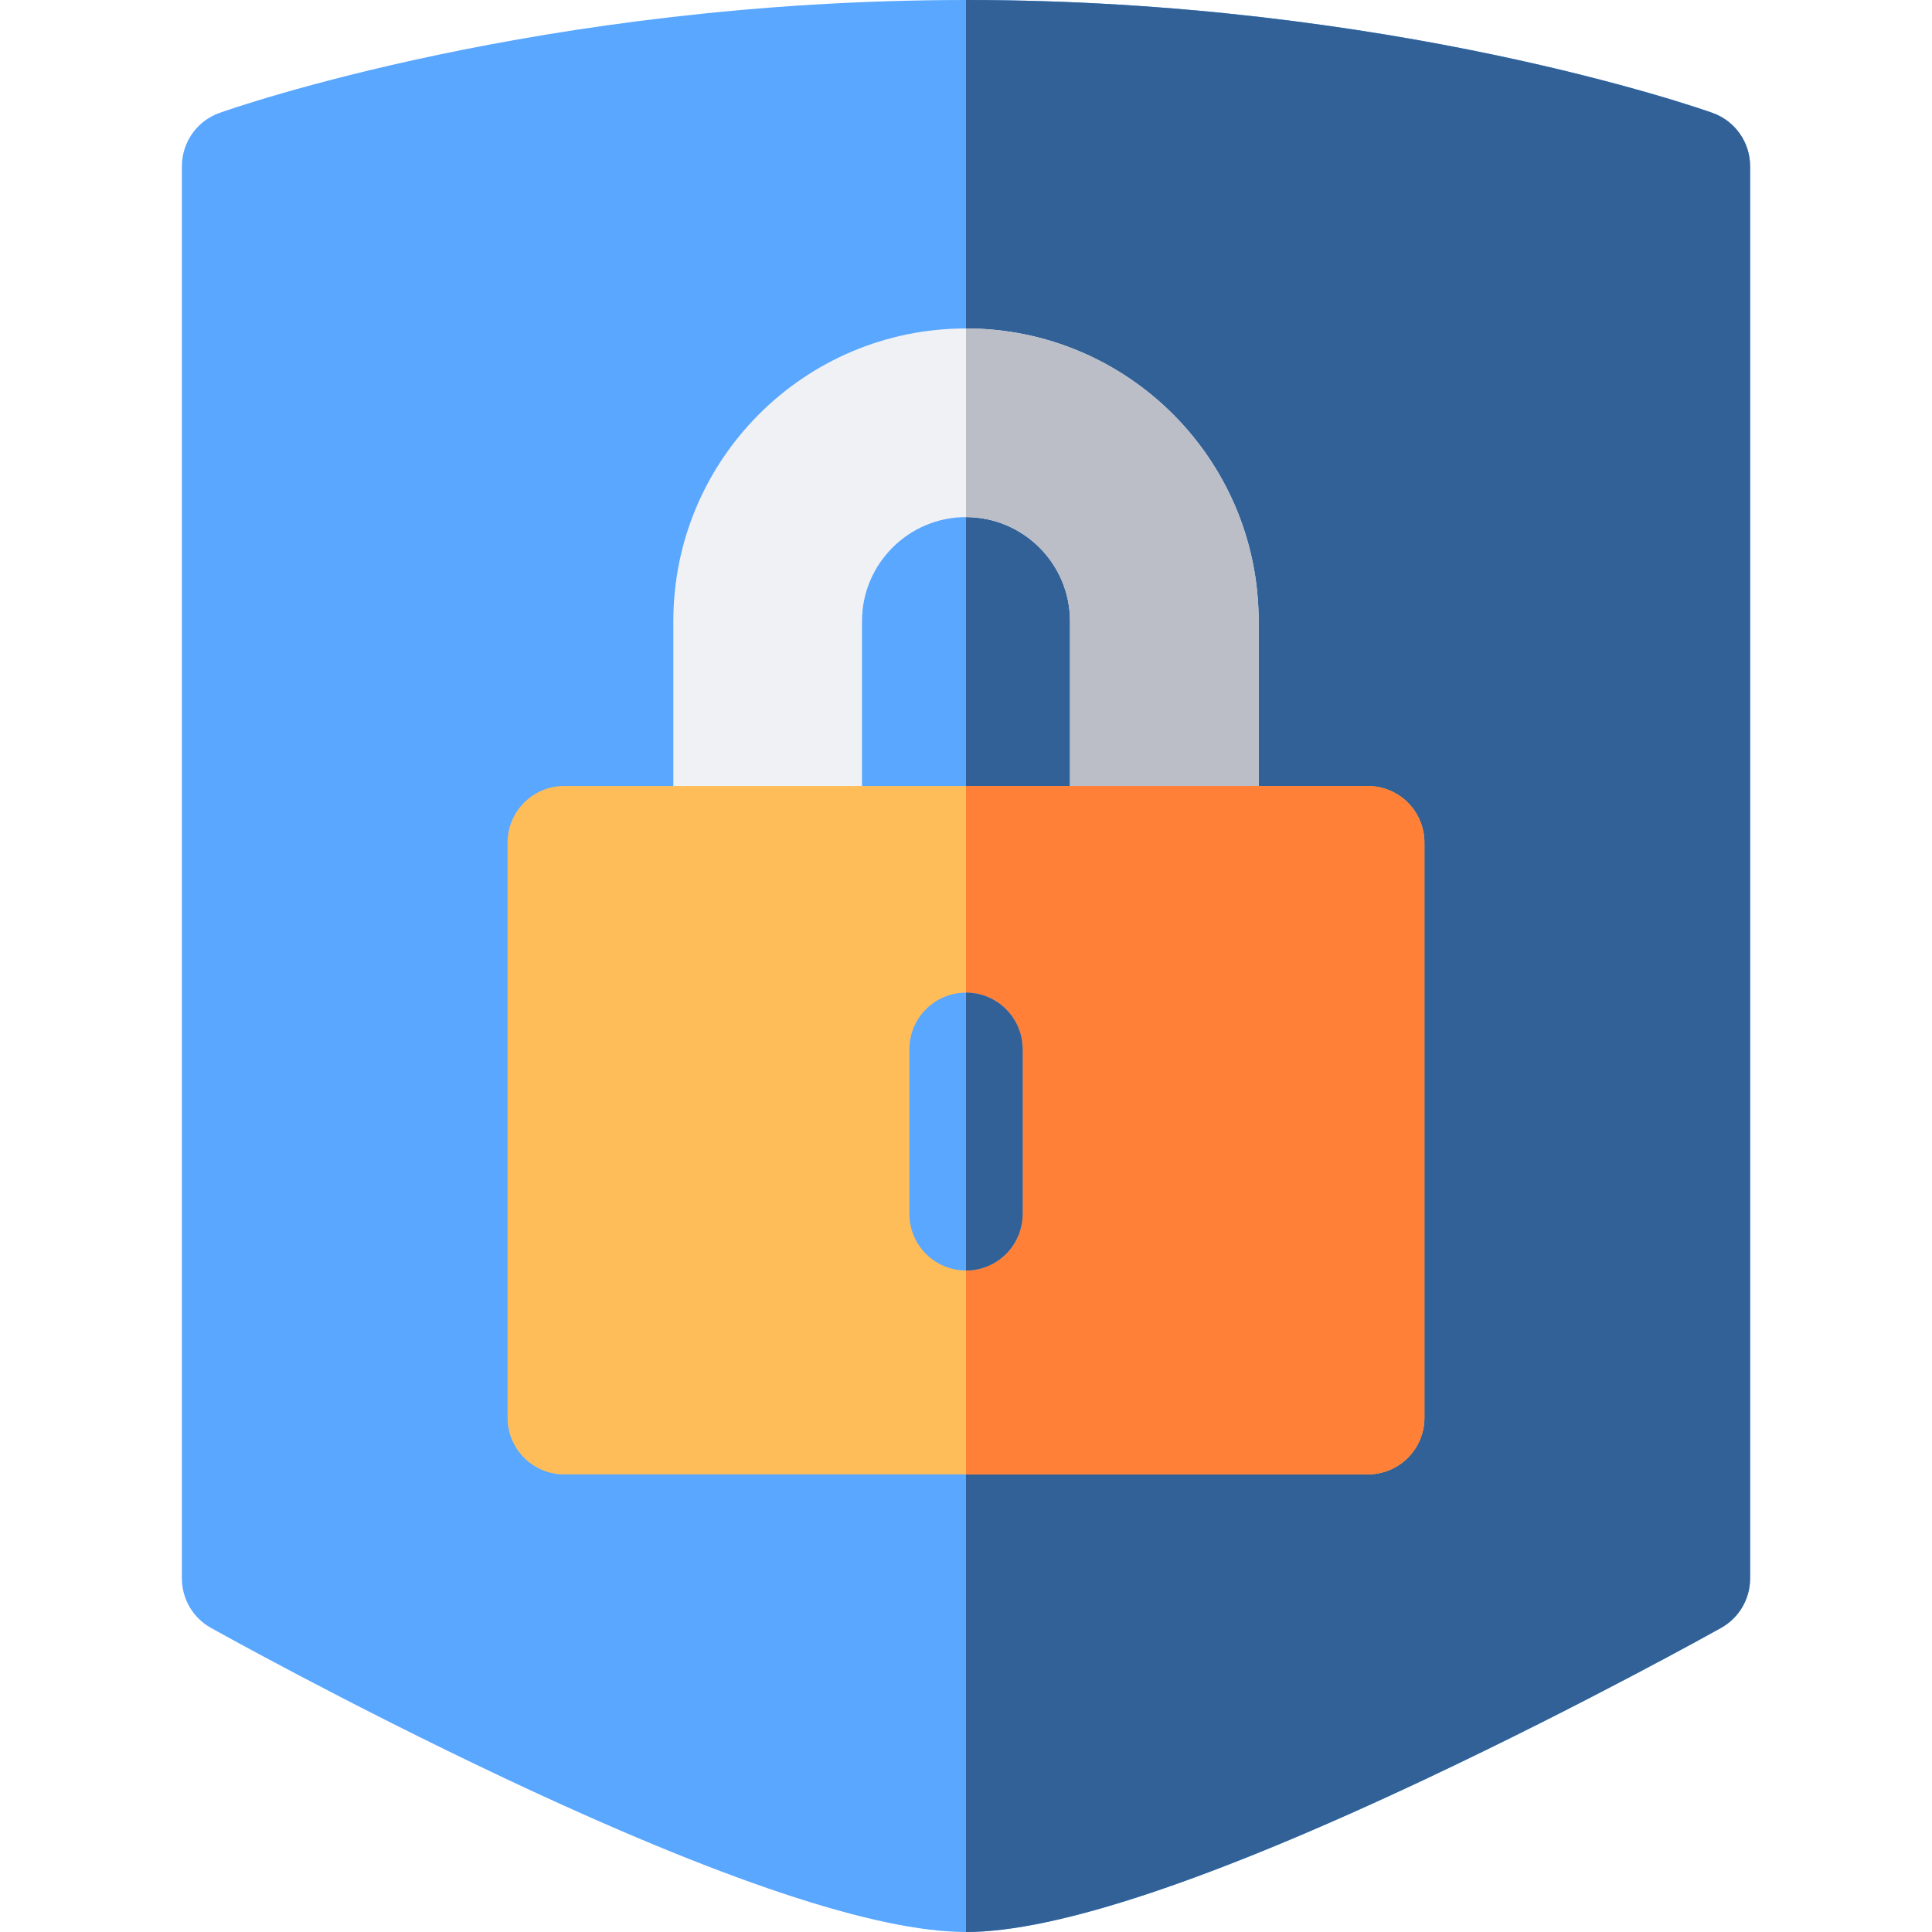
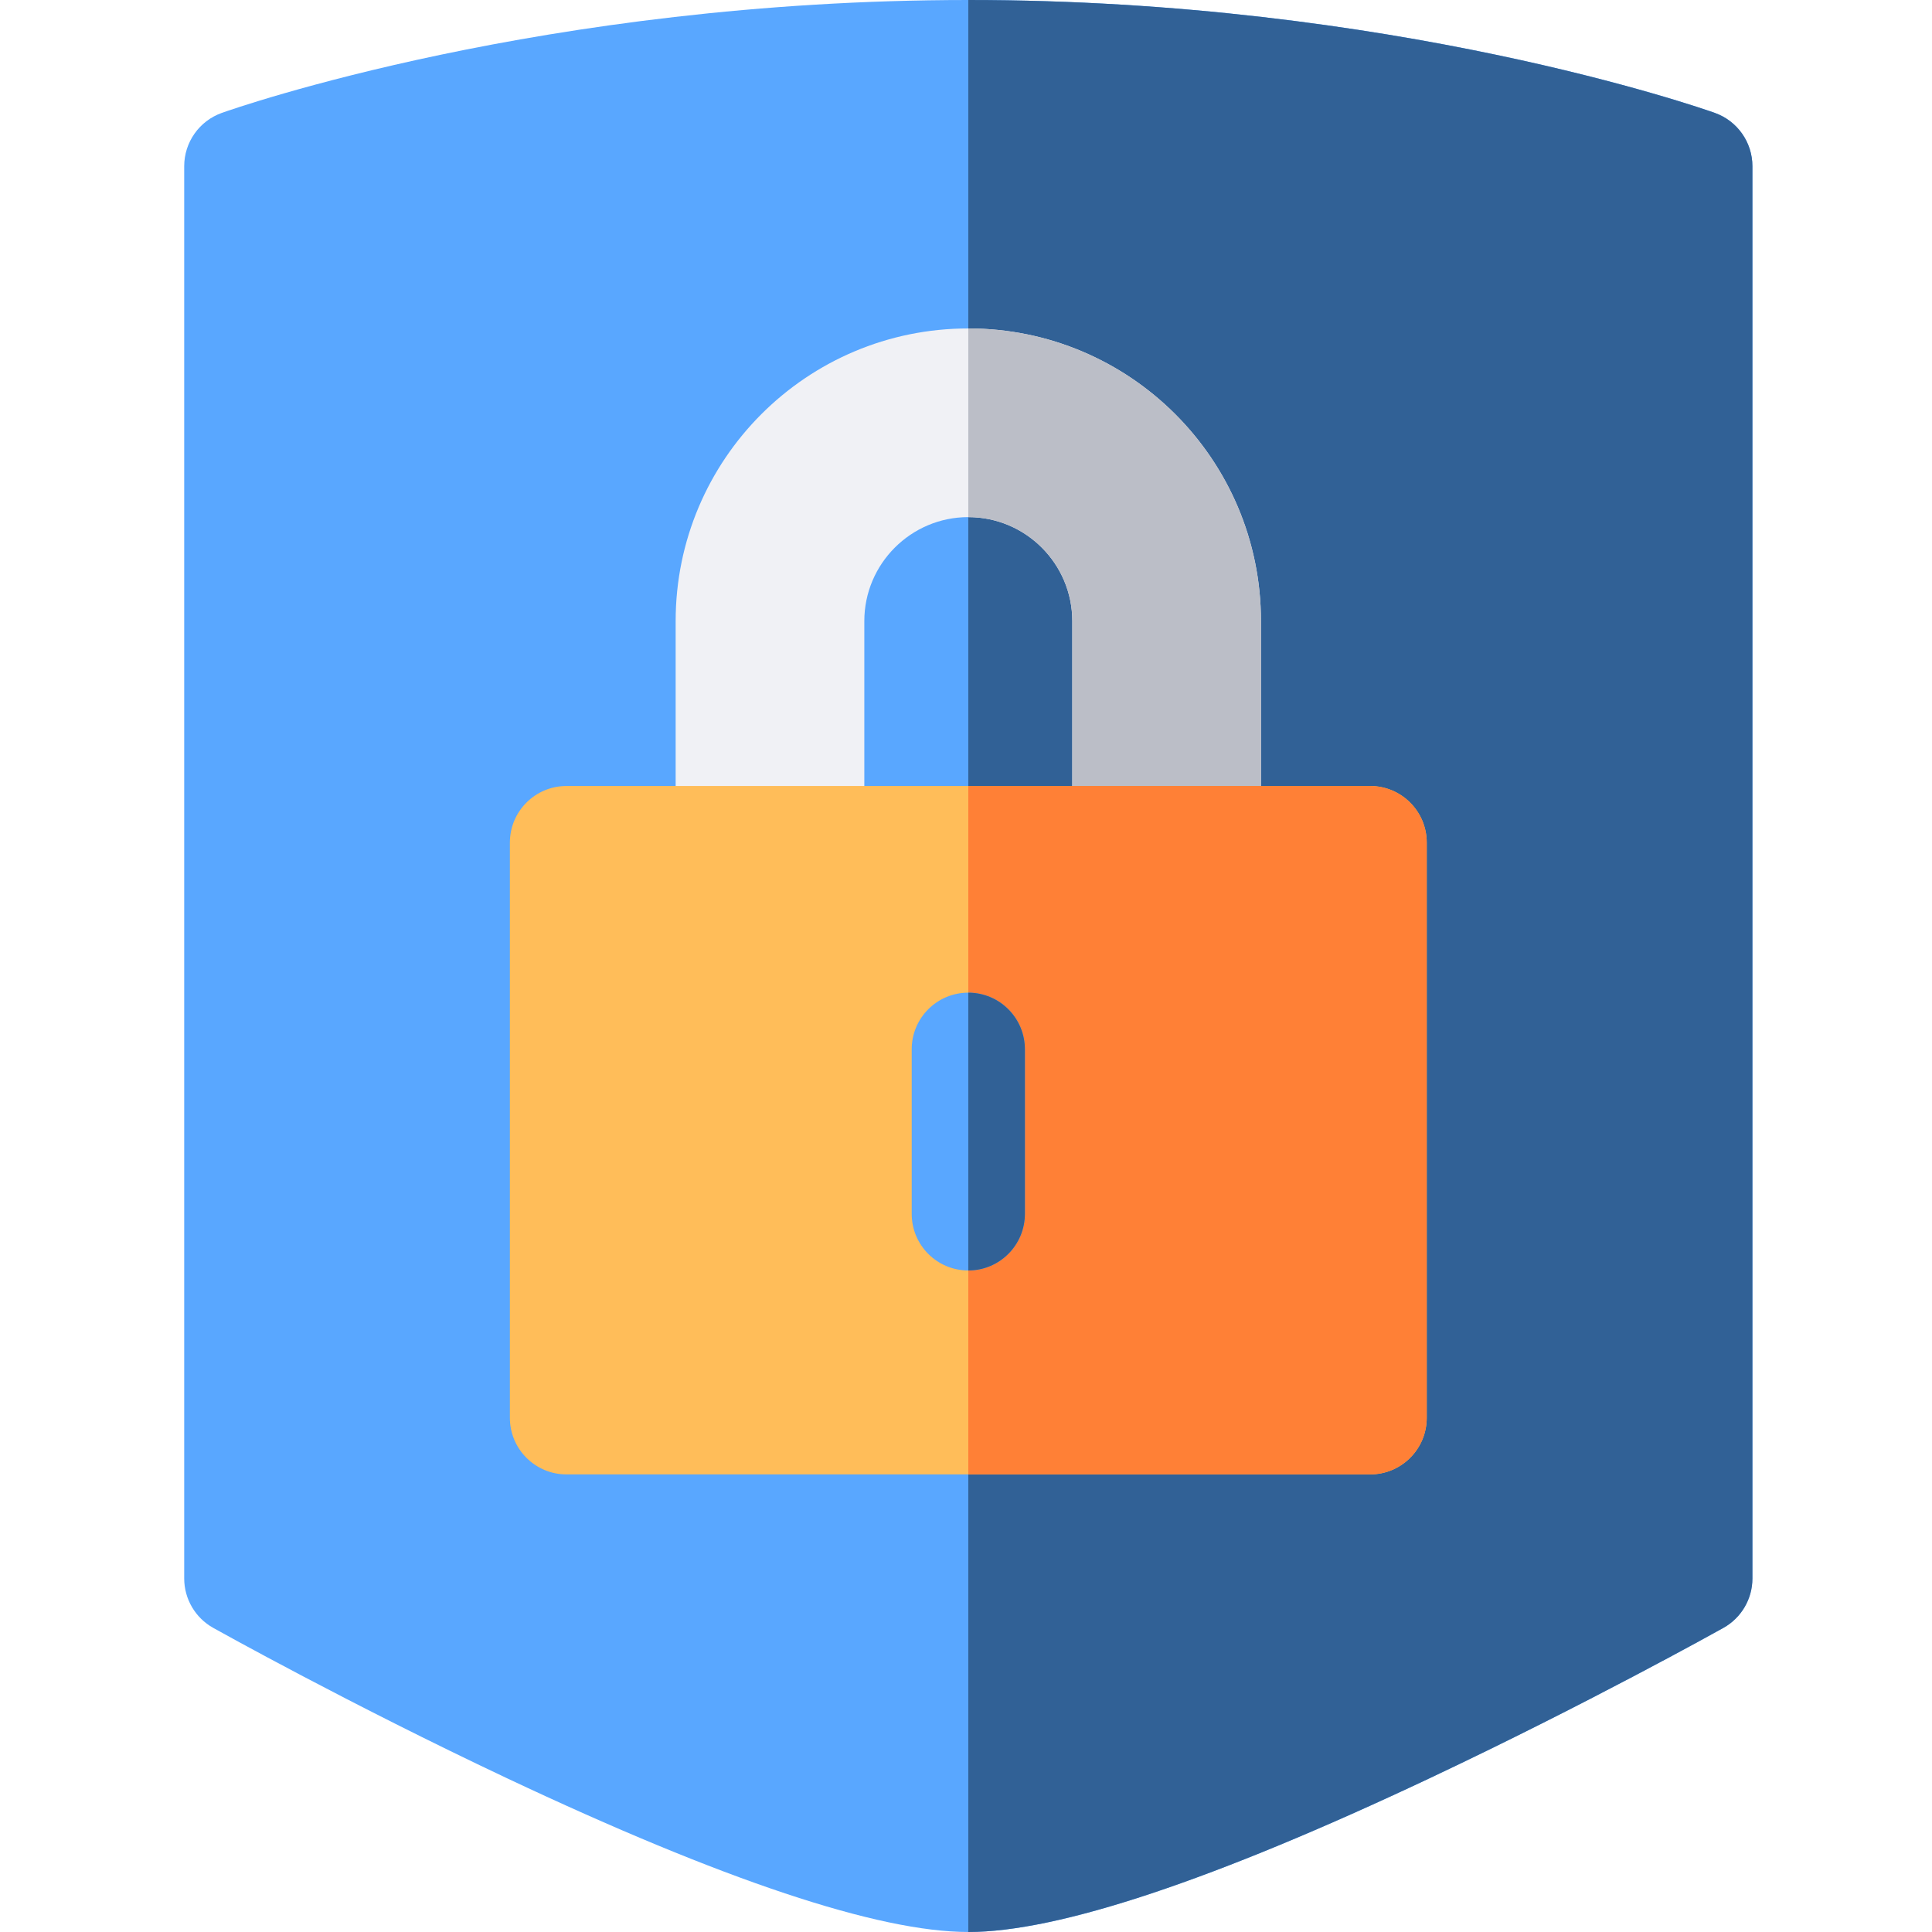
- <svg xmlns="http://www.w3.org/2000/svg" version="1.1" id="Layer_1" x="0px" y="0px" viewBox="0 0 512 512" style="enable-background:new 0 0 512 512;" xml:space="preserve" width="512" height="512">
-   <g>
-     <path style="fill:#59A7FF;" d="M453.822,29.916C450.387,28.694,368.406,0,256,0S61.613,28.694,58.178,29.916   c-5.979,2.126-9.974,7.786-9.974,14.133v374.258c0,5.433,2.938,10.44,7.68,13.092c1.455,0.814,36.114,20.152,77.795,39.82   C191.024,498.279,232.18,512,256,512s64.976-13.721,122.321-40.781c41.681-19.668,76.34-39.006,77.795-39.82   c4.742-2.651,7.68-7.659,7.68-13.092V44.049C463.796,37.702,459.802,32.042,453.822,29.916z" />
-     <path style="fill:#316196;" d="M453.822,29.916C450.387,28.694,368.406,0,256,0v512c23.82,0,64.976-13.721,122.321-40.781   c41.681-19.668,76.34-39.006,77.795-39.82c4.742-2.651,7.68-7.659,7.68-13.092V44.049   C463.796,37.702,459.802,32.042,453.822,29.916z" />
-     <path style="fill:#F0F1F5;" d="M256,87.042c-42.834,0-77.558,34.724-77.558,77.558v52.007h50V164.6   c0-15.195,12.362-27.558,27.558-27.558s27.558,12.362,27.558,27.558v52.007h50V164.6C333.558,121.766,298.834,87.042,256,87.042z" />
-     <path style="fill:#BBBEC7;" d="M256,87.042v50c15.195,0,27.558,12.362,27.558,27.558v52.007h50V164.6   C333.558,121.766,298.834,87.042,256,87.042z" />
-     <path style="fill:#FFBD59;" d="M362.488,208.298H149.512c-8.284,0-15,6.716-15,15v152.435c0,8.284,6.716,15,15,15h212.977   c8.284,0,15-6.716,15-15V223.298C377.488,215.014,370.772,208.298,362.488,208.298z" />
-     <path style="fill:#FF8036;" d="M362.488,208.298H256v182.435h106.488c8.284,0,15-6.716,15-15V223.298   C377.488,215.014,370.772,208.298,362.488,208.298z" />
-     <path style="fill:#59A7FF;" d="M256,263.064c-8.284,0-15,6.716-15,15v43.628c0,8.284,6.716,15,15,15s15-6.716,15-15v-43.628   C271,269.78,264.284,263.064,256,263.064z" />
-     <path style="fill:#316196;" d="M256,263.064v73.628c8.284,0,15-6.716,15-15v-43.628C271,269.78,264.284,263.064,256,263.064z" />
+ <svg xmlns="http://www.w3.org/2000/svg" version="1.1" id="Layer_1" x="0px" y="0px" viewBox="0 0 128 128" xml:space="preserve" width="128" height="128">
+   <defs id="defs8" />
+   <g id="g8" transform="matrix(0.25,0,0,0.25,0.153,0)">
+     <path style="fill:#59a7ff" d="M 453.822,29.916 C 450.387,28.694 368.406,0 256,0 143.594,0 61.613,28.694 58.178,29.916 c -5.979,2.126 -9.974,7.786 -9.974,14.133 v 374.258 c 0,5.433 2.938,10.44 7.68,13.092 1.455,0.814 36.114,20.152 77.795,39.82 C 191.024,498.279 232.18,512 256,512 c 23.82,0 64.976,-13.721 122.321,-40.781 41.681,-19.668 76.34,-39.006 77.795,-39.82 4.742,-2.651 7.68,-7.659 7.68,-13.092 V 44.049 c 0,-6.347 -3.994,-12.007 -9.974,-14.133 z" id="path1" />
+     <path style="fill:#316196" d="M 453.822,29.916 C 450.387,28.694 368.406,0 256,0 v 512 c 23.82,0 64.976,-13.721 122.321,-40.781 41.681,-19.668 76.34,-39.006 77.795,-39.82 4.742,-2.651 7.68,-7.659 7.68,-13.092 V 44.049 c 0,-6.347 -3.994,-12.007 -9.974,-14.133 z" id="path2" />
+     <path style="fill:#f0f1f5" d="m 256,87.042 c -42.834,0 -77.558,34.724 -77.558,77.558 v 52.007 h 50 V 164.6 c 0,-15.195 12.362,-27.558 27.558,-27.558 15.196,0 27.558,12.362 27.558,27.558 v 52.007 h 50 V 164.6 c 0,-42.834 -34.724,-77.558 -77.558,-77.558 z" id="path3" />
+     <path style="fill:#bbbec7" d="m 256,87.042 v 50 c 15.195,0 27.558,12.362 27.558,27.558 v 52.007 h 50 V 164.6 c 0,-42.834 -34.724,-77.558 -77.558,-77.558 z" id="path4" />
+     <path style="fill:#ffbd59" d="M 362.488,208.298 H 149.512 c -8.284,0 -15,6.716 -15,15 v 152.435 c 0,8.284 6.716,15 15,15 h 212.977 c 8.284,0 15,-6.716 15,-15 V 223.298 c -10e-4,-8.284 -6.717,-15 -15.001,-15 z" id="path5" />
+     <path style="fill:#ff8036" d="M 362.488,208.298 H 256 v 182.435 h 106.488 c 8.284,0 15,-6.716 15,-15 V 223.298 c 0,-8.284 -6.716,-15 -15,-15 z" id="path6" />
+     <path style="fill:#59a7ff" d="m 256,263.064 c -8.284,0 -15,6.716 -15,15 v 43.628 c 0,8.284 6.716,15 15,15 8.284,0 15,-6.716 15,-15 v -43.628 c 0,-8.284 -6.716,-15 -15,-15 z" id="path7" />
+     <path style="fill:#316196" d="m 256,263.064 v 73.628 c 8.284,0 15,-6.716 15,-15 v -43.628 c 0,-8.284 -6.716,-15 -15,-15 z" id="path8" />
  </g>
</svg>
